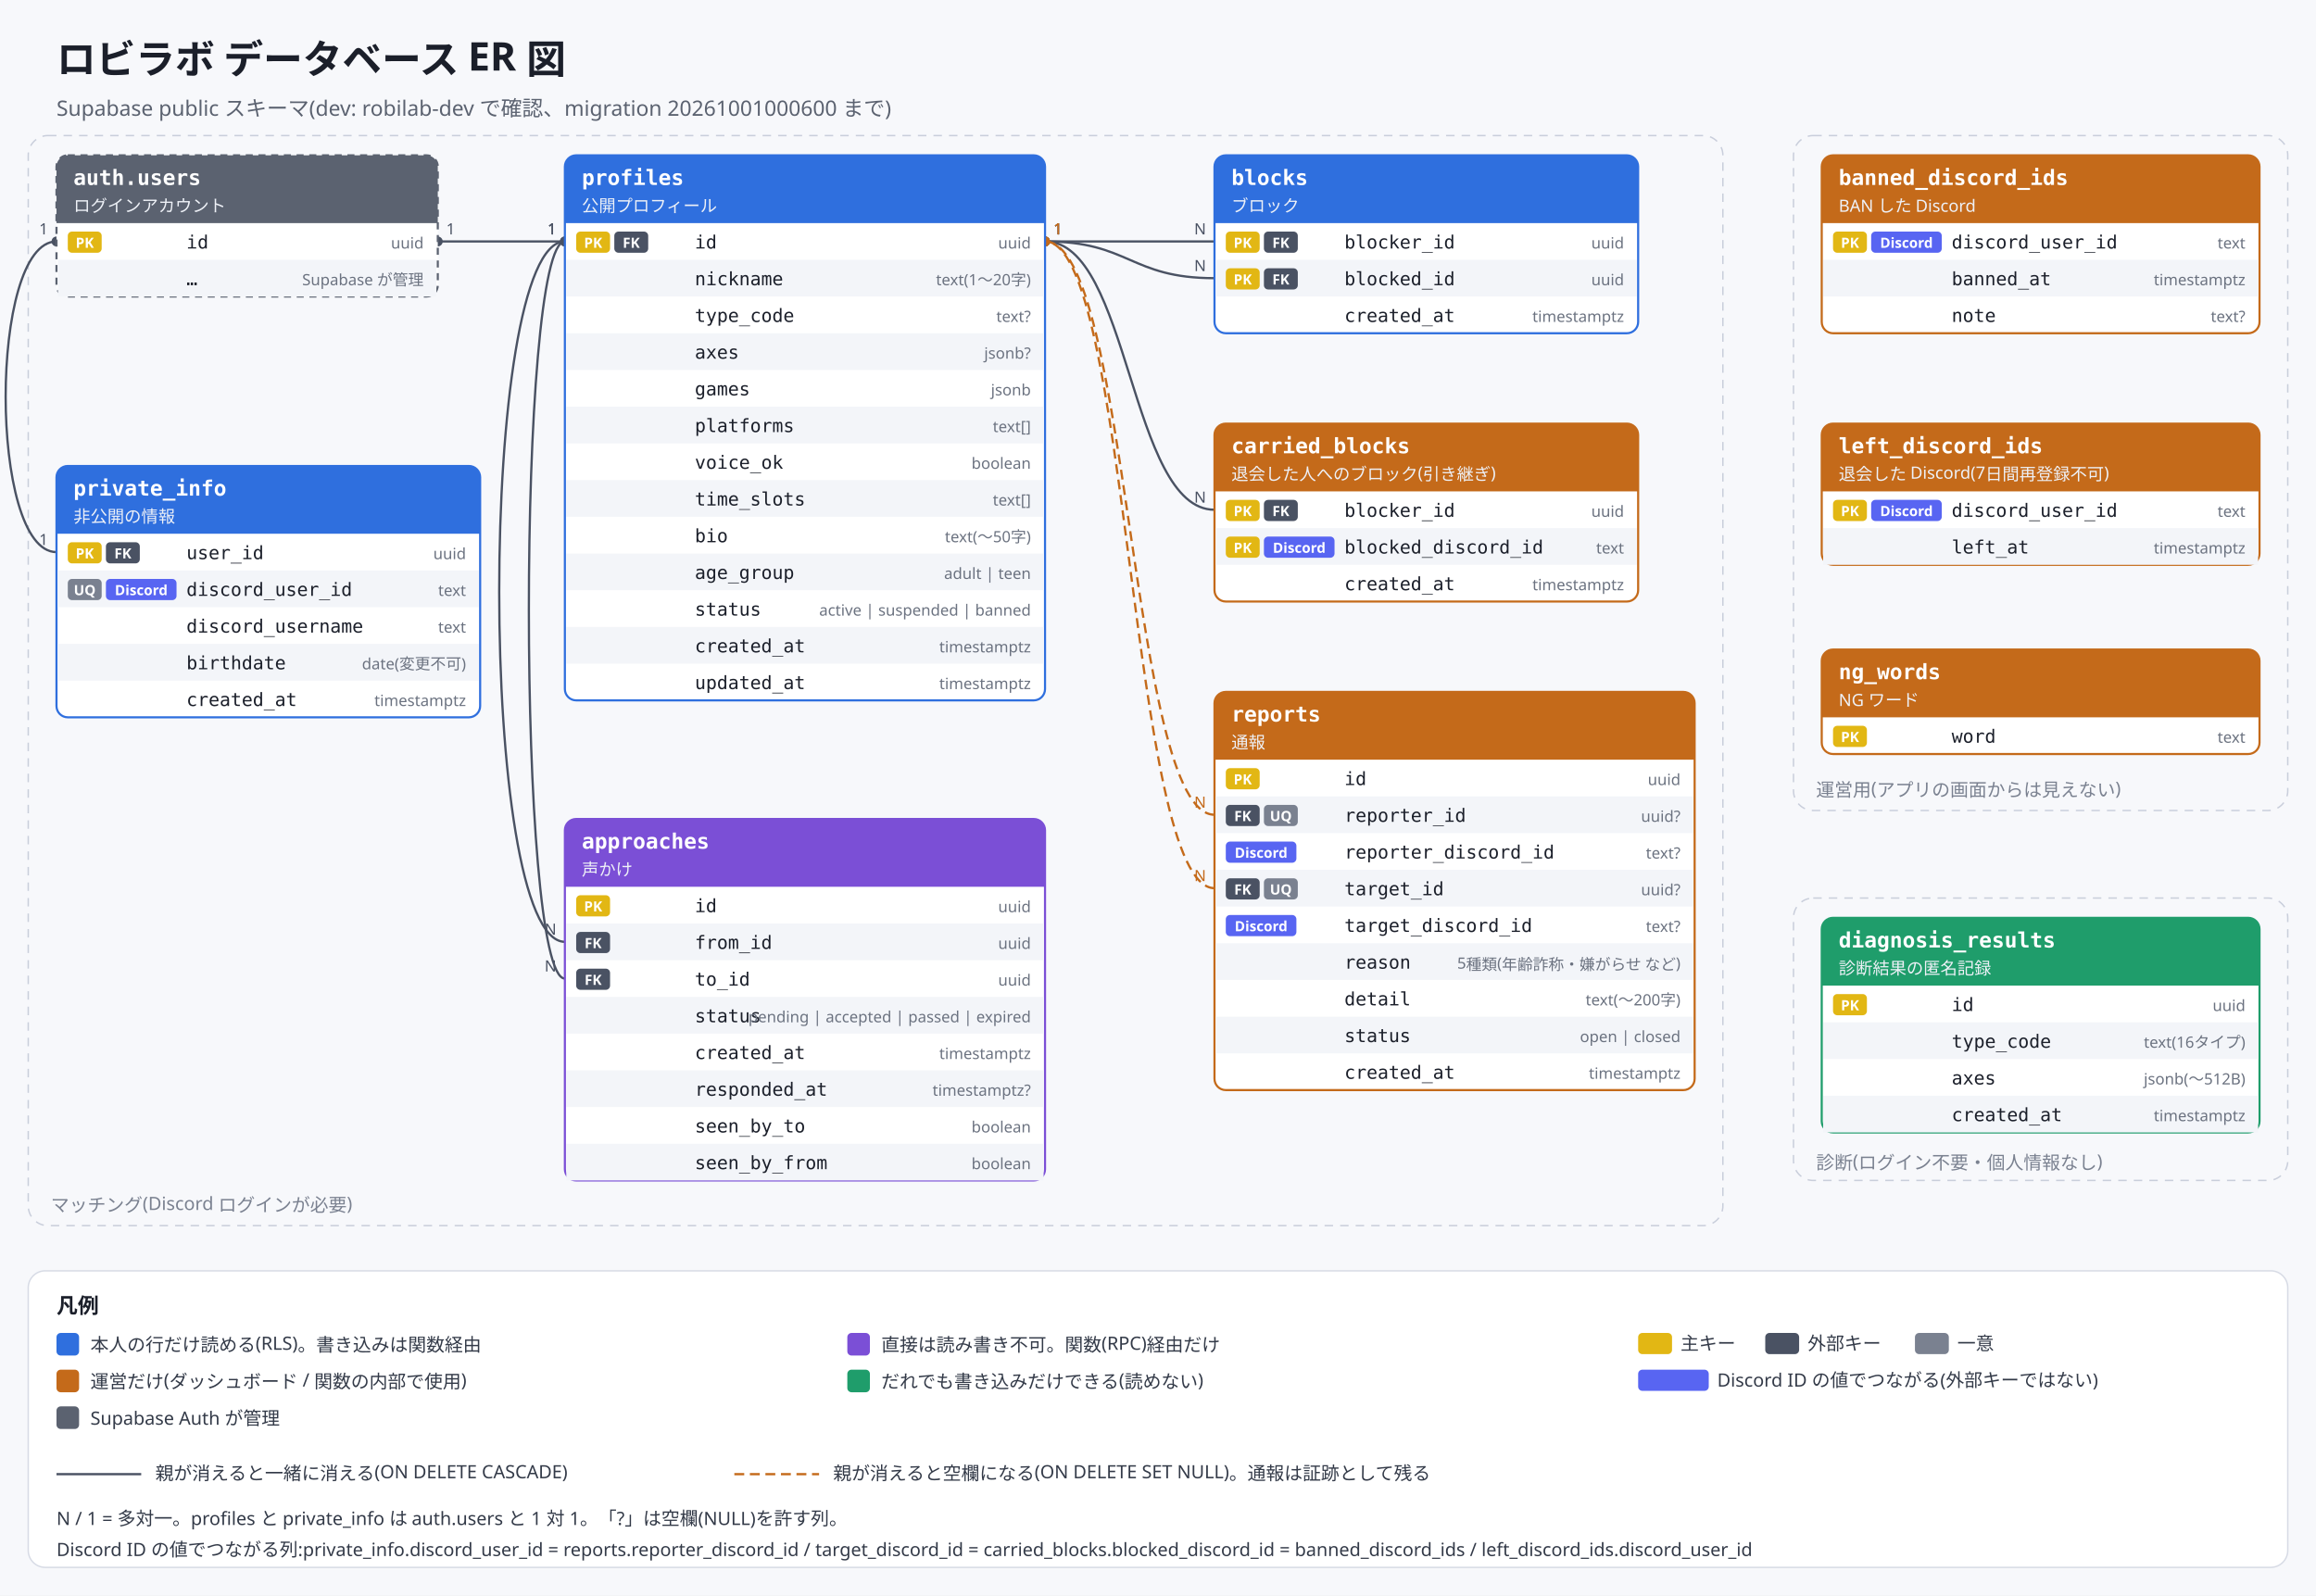
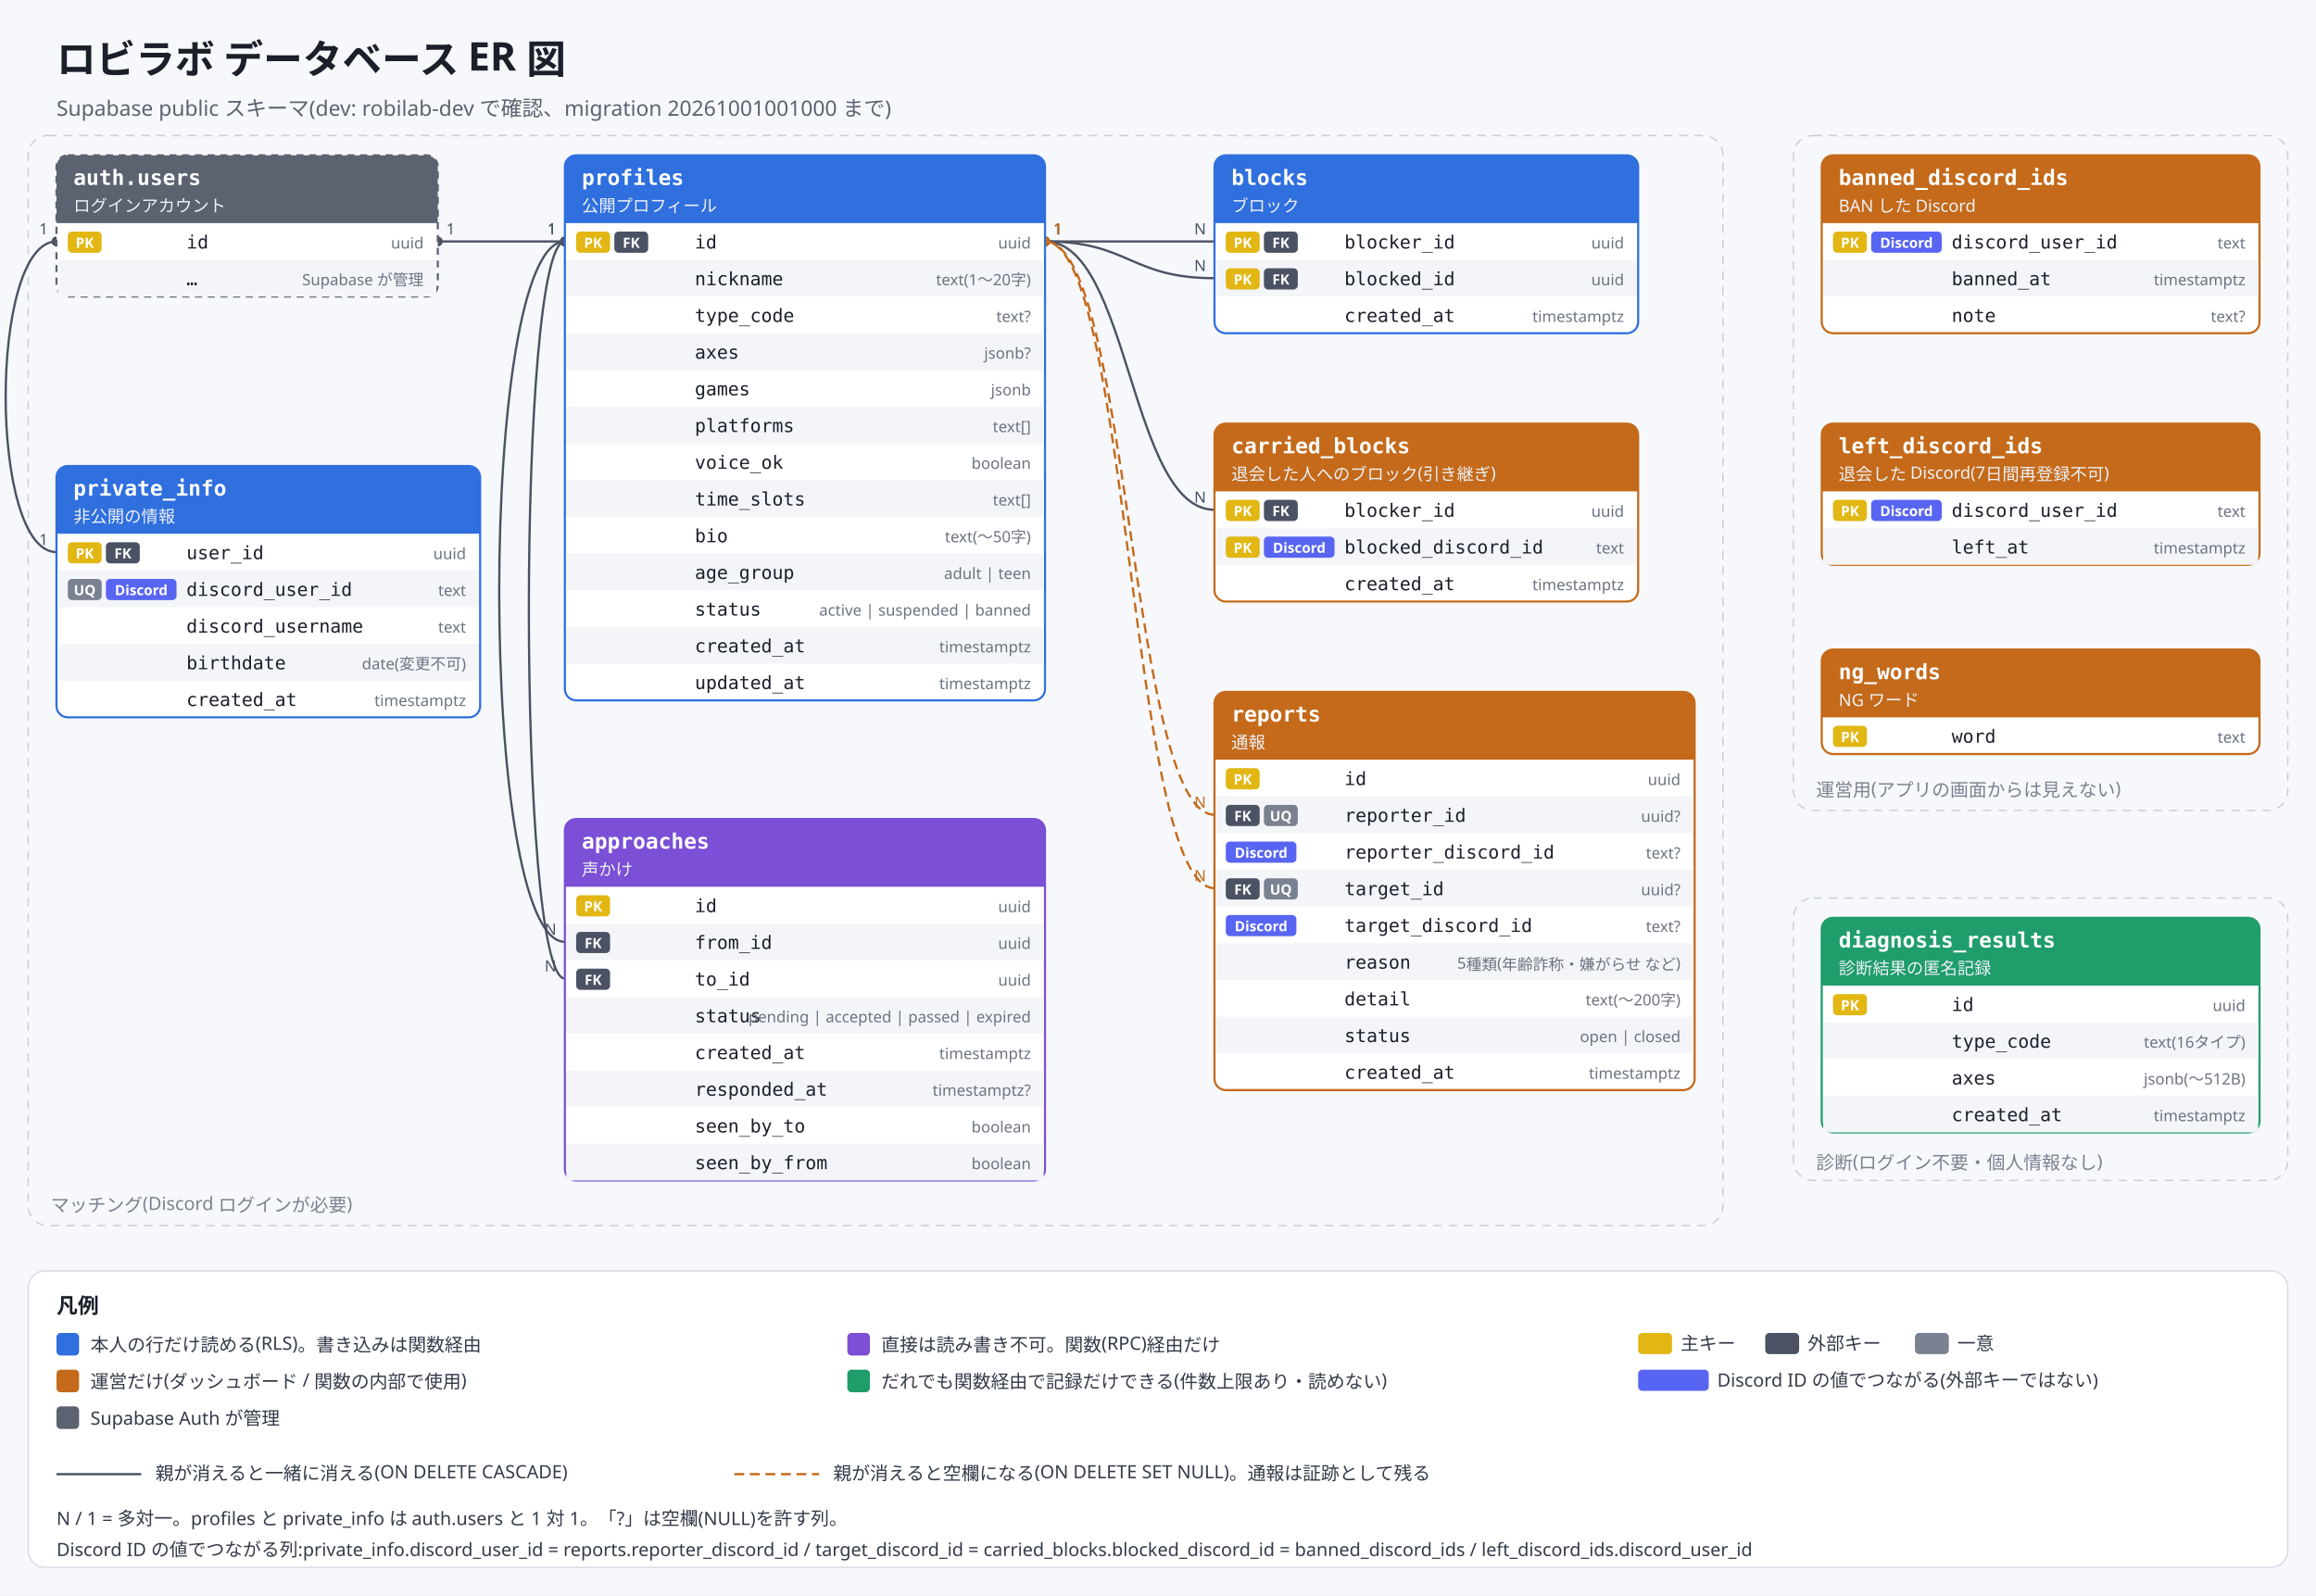
<svg xmlns="http://www.w3.org/2000/svg" viewBox="0 0 1640 1130" width="1640" height="1130" font-family="'Yu Gothic UI', 'Meiryo', sans-serif">
  <g id="background">
    <rect width="1640" height="1130" fill="#f7f8fb" />
  </g>
  <g id="title">
    <text x="40" y="52" font-size="28" font-weight="700" fill="#1b1f2a">ロビラボ データベース ER 図</text>
-     <text x="40" y="82" font-size="15" fill="#5b6270">Supabase public スキーマ(dev: robilab-dev で確認、migration 20261001000600 まで)</text>
+     <text x="40" y="82" font-size="15" fill="#5b6270">Supabase public スキーマ(dev: robilab-dev で確認、migration 20261001001000 まで)</text>
  </g>
  <g id="areas">
    <rect x="20" y="96" width="1200" height="772" rx="14" fill="none" stroke="#c9cedb" stroke-dasharray="6 5" />
    <text x="36" y="858" font-size="13" fill="#7a8190">マッチング(Discord ログインが必要)</text>
    <rect x="1270" y="96" width="350" height="478" rx="14" fill="none" stroke="#c9cedb" stroke-dasharray="6 5" />
    <text x="1286" y="564" font-size="13" fill="#7a8190">運営用(アプリの画面からは見えない)</text>
    <rect x="1270" y="636" width="350" height="200" rx="14" fill="none" stroke="#c9cedb" stroke-dasharray="6 5" />
    <text x="1286" y="828" font-size="13" fill="#7a8190">診断(ログイン不要・個人情報なし)</text>
  </g>
  <g id="relations" fill="none" stroke-width="1.6">
    <g id="rel-profiles-id">
      <path d="M400,171 C340,171 370,171 310,171" stroke="#4a5263" />
      <circle cx="310" cy="171" r="3.5" fill="#4a5263" />
      <text x="394" y="166" font-size="11" fill="#4a5263" text-anchor="end">1</text>
      <text x="316" y="166" font-size="11" fill="#4a5263" text-anchor="start">1</text>
    </g>
    <g id="rel-private_info-user_id">
      <path d="M40,391 C-8,391 -8,171 40,171" stroke="#4a5263" />
      <circle cx="40" cy="171" r="3.5" fill="#4a5263" />
      <text x="34" y="386" font-size="11" fill="#4a5263" text-anchor="end">1</text>
      <text x="34" y="166" font-size="11" fill="#4a5263" text-anchor="end">1</text>
    </g>
    <g id="rel-approaches-from_id">
      <path d="M400,667 C338,667 338,171 400,171" stroke="#4a5263" />
      <circle cx="400" cy="171" r="3.5" fill="#4a5263" />
      <text x="394" y="662" font-size="11" fill="#4a5263" text-anchor="end">N</text>
      <text x="394" y="166" font-size="11" fill="#4a5263" text-anchor="end">1</text>
    </g>
    <g id="rel-approaches-to_id">
      <path d="M400,693 C366,693 366,171 400,171" stroke="#4a5263" />
      <circle cx="400" cy="171" r="3.5" fill="#4a5263" />
      <text x="394" y="688" font-size="11" fill="#4a5263" text-anchor="end">N</text>
      <text x="394" y="166" font-size="11" fill="#4a5263" text-anchor="end">1</text>
    </g>
    <g id="rel-blocks-blocker_id">
      <path d="M860,171 C800,171 800,171 740,171" stroke="#4a5263" />
      <circle cx="740" cy="171" r="3.5" fill="#4a5263" />
      <text x="854" y="166" font-size="11" fill="#4a5263" text-anchor="end">N</text>
      <text x="746" y="166" font-size="11" fill="#4a5263" text-anchor="start">1</text>
    </g>
    <g id="rel-blocks-blocked_id">
      <path d="M860,197 C800,197 800,171 740,171" stroke="#4a5263" />
      <circle cx="740" cy="171" r="3.5" fill="#4a5263" />
      <text x="854" y="192" font-size="11" fill="#4a5263" text-anchor="end">N</text>
      <text x="746" y="166" font-size="11" fill="#4a5263" text-anchor="start">1</text>
    </g>
    <g id="rel-carried_blocks-blocker_id">
      <path d="M860,361 C800,361 800,171 740,171" stroke="#4a5263" />
      <circle cx="740" cy="171" r="3.5" fill="#4a5263" />
      <text x="854" y="356" font-size="11" fill="#4a5263" text-anchor="end">N</text>
      <text x="746" y="166" font-size="11" fill="#4a5263" text-anchor="start">1</text>
    </g>
    <g id="rel-reports-reporter_id">
      <path d="M860,577 C800,577 800,171 740,171" stroke="#c46a1a" stroke-dasharray="7 4" />
      <circle cx="740" cy="171" r="3.5" fill="#c46a1a" />
      <text x="854" y="572" font-size="11" fill="#c46a1a" text-anchor="end">N</text>
      <text x="746" y="166" font-size="11" fill="#c46a1a" text-anchor="start">1</text>
    </g>
    <g id="rel-reports-target_id">
      <path d="M860,629 C800,629 800,171 740,171" stroke="#c46a1a" stroke-dasharray="7 4" />
      <circle cx="740" cy="171" r="3.5" fill="#c46a1a" />
      <text x="854" y="624" font-size="11" fill="#c46a1a" text-anchor="end">N</text>
      <text x="746" y="166" font-size="11" fill="#c46a1a" text-anchor="start">1</text>
    </g>
  </g>
  <g id="tables">
    <g id="table-auth-users">
      <rect x="40" y="110" width="270" height="100" rx="8" fill="#ffffff" stroke="#5b6270" stroke-width="1.5" stroke-dasharray="5 4" />
      <path d="M40,118 a8,8 0 0 1 8,-8 h254 a8,8 0 0 1 8,8 v40 h-270 z" fill="#5b6270" />
      <text x="52" y="131" font-size="15" font-weight="700" fill="#fff" font-family="'Consolas', 'MS Gothic', monospace">auth.users</text>
      <text x="52" y="150" font-size="12" fill="#eef1f7">ログインアカウント</text>
      <rect x="48" y="164" width="24" height="15" rx="3" fill="#e2b714" />
      <text x="60" y="175.5" font-size="10" font-weight="700" fill="#fff" text-anchor="middle">PK</text>
      <text x="132" y="176" font-size="13" fill="#1b1f2a" font-family="'Consolas', 'MS Gothic', monospace">id</text>
      <text x="300" y="176" font-size="11" fill="#6b7280" text-anchor="end">uuid</text>
      <rect x="41" y="184" width="268" height="26" fill="#f3f5f9" />
      <text x="132" y="202" font-size="13" fill="#1b1f2a" font-family="'Consolas', 'MS Gothic', monospace">…</text>
      <text x="300" y="202" font-size="11" fill="#6b7280" text-anchor="end">Supabase が管理</text>
    </g>
    <g id="table-private_info">
      <rect x="40" y="330" width="300" height="178" rx="8" fill="#ffffff" stroke="#2f6fde" stroke-width="1.5" />
      <path d="M40,338 a8,8 0 0 1 8,-8 h284 a8,8 0 0 1 8,8 v40 h-300 z" fill="#2f6fde" />
      <text x="52" y="351" font-size="15" font-weight="700" fill="#fff" font-family="'Consolas', 'MS Gothic', monospace">private_info</text>
      <text x="52" y="370" font-size="12" fill="#eef1f7">非公開の情報</text>
      <rect x="48" y="384" width="24" height="15" rx="3" fill="#e2b714" />
      <text x="60" y="395.5" font-size="10" font-weight="700" fill="#fff" text-anchor="middle">PK</text>
      <rect x="75" y="384" width="24" height="15" rx="3" fill="#4a5263" />
      <text x="87" y="395.5" font-size="10" font-weight="700" fill="#fff" text-anchor="middle">FK</text>
      <text x="132" y="396" font-size="13" fill="#1b1f2a" font-family="'Consolas', 'MS Gothic', monospace">user_id</text>
      <text x="330" y="396" font-size="11" fill="#6b7280" text-anchor="end">uuid</text>
      <rect x="41" y="404" width="298" height="26" fill="#f3f5f9" />
      <rect x="48" y="410" width="24" height="15" rx="3" fill="#7a8190" />
      <text x="60" y="421.5" font-size="10" font-weight="700" fill="#fff" text-anchor="middle">UQ</text>
      <rect x="75" y="410" width="50" height="15" rx="3" fill="#5865f2" />
      <text x="100" y="421.5" font-size="10" font-weight="700" fill="#fff" text-anchor="middle">Discord</text>
      <text x="132" y="422" font-size="13" fill="#1b1f2a" font-family="'Consolas', 'MS Gothic', monospace">discord_user_id</text>
      <text x="330" y="422" font-size="11" fill="#6b7280" text-anchor="end">text</text>
      <text x="132" y="448" font-size="13" fill="#1b1f2a" font-family="'Consolas', 'MS Gothic', monospace">discord_username</text>
      <text x="330" y="448" font-size="11" fill="#6b7280" text-anchor="end">text</text>
      <rect x="41" y="456" width="298" height="26" fill="#f3f5f9" />
      <text x="132" y="474" font-size="13" fill="#1b1f2a" font-family="'Consolas', 'MS Gothic', monospace">birthdate</text>
      <text x="330" y="474" font-size="11" fill="#6b7280" text-anchor="end">date(変更不可)</text>
      <text x="132" y="500" font-size="13" fill="#1b1f2a" font-family="'Consolas', 'MS Gothic', monospace">created_at</text>
      <text x="330" y="500" font-size="11" fill="#6b7280" text-anchor="end">timestamptz</text>
    </g>
    <g id="table-profiles">
      <rect x="400" y="110" width="340" height="386" rx="8" fill="#ffffff" stroke="#2f6fde" stroke-width="1.5" />
      <path d="M400,118 a8,8 0 0 1 8,-8 h324 a8,8 0 0 1 8,8 v40 h-340 z" fill="#2f6fde" />
      <text x="412" y="131" font-size="15" font-weight="700" fill="#fff" font-family="'Consolas', 'MS Gothic', monospace">profiles</text>
      <text x="412" y="150" font-size="12" fill="#eef1f7">公開プロフィール</text>
      <rect x="408" y="164" width="24" height="15" rx="3" fill="#e2b714" />
      <text x="420" y="175.5" font-size="10" font-weight="700" fill="#fff" text-anchor="middle">PK</text>
      <rect x="435" y="164" width="24" height="15" rx="3" fill="#4a5263" />
      <text x="447" y="175.5" font-size="10" font-weight="700" fill="#fff" text-anchor="middle">FK</text>
      <text x="492" y="176" font-size="13" fill="#1b1f2a" font-family="'Consolas', 'MS Gothic', monospace">id</text>
      <text x="730" y="176" font-size="11" fill="#6b7280" text-anchor="end">uuid</text>
      <rect x="401" y="184" width="338" height="26" fill="#f3f5f9" />
      <text x="492" y="202" font-size="13" fill="#1b1f2a" font-family="'Consolas', 'MS Gothic', monospace">nickname</text>
      <text x="730" y="202" font-size="11" fill="#6b7280" text-anchor="end">text(1〜20字)</text>
      <text x="492" y="228" font-size="13" fill="#1b1f2a" font-family="'Consolas', 'MS Gothic', monospace">type_code</text>
      <text x="730" y="228" font-size="11" fill="#6b7280" text-anchor="end">text?</text>
      <rect x="401" y="236" width="338" height="26" fill="#f3f5f9" />
      <text x="492" y="254" font-size="13" fill="#1b1f2a" font-family="'Consolas', 'MS Gothic', monospace">axes</text>
      <text x="730" y="254" font-size="11" fill="#6b7280" text-anchor="end">jsonb?</text>
      <text x="492" y="280" font-size="13" fill="#1b1f2a" font-family="'Consolas', 'MS Gothic', monospace">games</text>
      <text x="730" y="280" font-size="11" fill="#6b7280" text-anchor="end">jsonb</text>
      <rect x="401" y="288" width="338" height="26" fill="#f3f5f9" />
      <text x="492" y="306" font-size="13" fill="#1b1f2a" font-family="'Consolas', 'MS Gothic', monospace">platforms</text>
      <text x="730" y="306" font-size="11" fill="#6b7280" text-anchor="end">text[]</text>
      <text x="492" y="332" font-size="13" fill="#1b1f2a" font-family="'Consolas', 'MS Gothic', monospace">voice_ok</text>
      <text x="730" y="332" font-size="11" fill="#6b7280" text-anchor="end">boolean</text>
      <rect x="401" y="340" width="338" height="26" fill="#f3f5f9" />
      <text x="492" y="358" font-size="13" fill="#1b1f2a" font-family="'Consolas', 'MS Gothic', monospace">time_slots</text>
      <text x="730" y="358" font-size="11" fill="#6b7280" text-anchor="end">text[]</text>
      <text x="492" y="384" font-size="13" fill="#1b1f2a" font-family="'Consolas', 'MS Gothic', monospace">bio</text>
      <text x="730" y="384" font-size="11" fill="#6b7280" text-anchor="end">text(〜50字)</text>
      <rect x="401" y="392" width="338" height="26" fill="#f3f5f9" />
      <text x="492" y="410" font-size="13" fill="#1b1f2a" font-family="'Consolas', 'MS Gothic', monospace">age_group</text>
      <text x="730" y="410" font-size="11" fill="#6b7280" text-anchor="end">adult | teen</text>
      <text x="492" y="436" font-size="13" fill="#1b1f2a" font-family="'Consolas', 'MS Gothic', monospace">status</text>
      <text x="730" y="436" font-size="11" fill="#6b7280" text-anchor="end">active | suspended | banned</text>
      <rect x="401" y="444" width="338" height="26" fill="#f3f5f9" />
      <text x="492" y="462" font-size="13" fill="#1b1f2a" font-family="'Consolas', 'MS Gothic', monospace">created_at</text>
      <text x="730" y="462" font-size="11" fill="#6b7280" text-anchor="end">timestamptz</text>
      <text x="492" y="488" font-size="13" fill="#1b1f2a" font-family="'Consolas', 'MS Gothic', monospace">updated_at</text>
      <text x="730" y="488" font-size="11" fill="#6b7280" text-anchor="end">timestamptz</text>
    </g>
    <g id="table-approaches">
      <rect x="400" y="580" width="340" height="256" rx="8" fill="#ffffff" stroke="#7b4fd6" stroke-width="1.5" />
      <path d="M400,588 a8,8 0 0 1 8,-8 h324 a8,8 0 0 1 8,8 v40 h-340 z" fill="#7b4fd6" />
      <text x="412" y="601" font-size="15" font-weight="700" fill="#fff" font-family="'Consolas', 'MS Gothic', monospace">approaches</text>
      <text x="412" y="620" font-size="12" fill="#eef1f7">声かけ</text>
      <rect x="408" y="634" width="24" height="15" rx="3" fill="#e2b714" />
      <text x="420" y="645.5" font-size="10" font-weight="700" fill="#fff" text-anchor="middle">PK</text>
      <text x="492" y="646" font-size="13" fill="#1b1f2a" font-family="'Consolas', 'MS Gothic', monospace">id</text>
      <text x="730" y="646" font-size="11" fill="#6b7280" text-anchor="end">uuid</text>
      <rect x="401" y="654" width="338" height="26" fill="#f3f5f9" />
      <rect x="408" y="660" width="24" height="15" rx="3" fill="#4a5263" />
      <text x="420" y="671.5" font-size="10" font-weight="700" fill="#fff" text-anchor="middle">FK</text>
      <text x="492" y="672" font-size="13" fill="#1b1f2a" font-family="'Consolas', 'MS Gothic', monospace">from_id</text>
      <text x="730" y="672" font-size="11" fill="#6b7280" text-anchor="end">uuid</text>
      <rect x="408" y="686" width="24" height="15" rx="3" fill="#4a5263" />
      <text x="420" y="697.5" font-size="10" font-weight="700" fill="#fff" text-anchor="middle">FK</text>
      <text x="492" y="698" font-size="13" fill="#1b1f2a" font-family="'Consolas', 'MS Gothic', monospace">to_id</text>
      <text x="730" y="698" font-size="11" fill="#6b7280" text-anchor="end">uuid</text>
      <rect x="401" y="706" width="338" height="26" fill="#f3f5f9" />
      <text x="492" y="724" font-size="13" fill="#1b1f2a" font-family="'Consolas', 'MS Gothic', monospace">status</text>
      <text x="730" y="724" font-size="11" fill="#6b7280" text-anchor="end">pending | accepted | passed | expired</text>
      <text x="492" y="750" font-size="13" fill="#1b1f2a" font-family="'Consolas', 'MS Gothic', monospace">created_at</text>
      <text x="730" y="750" font-size="11" fill="#6b7280" text-anchor="end">timestamptz</text>
      <rect x="401" y="758" width="338" height="26" fill="#f3f5f9" />
      <text x="492" y="776" font-size="13" fill="#1b1f2a" font-family="'Consolas', 'MS Gothic', monospace">responded_at</text>
      <text x="730" y="776" font-size="11" fill="#6b7280" text-anchor="end">timestamptz?</text>
      <text x="492" y="802" font-size="13" fill="#1b1f2a" font-family="'Consolas', 'MS Gothic', monospace">seen_by_to</text>
      <text x="730" y="802" font-size="11" fill="#6b7280" text-anchor="end">boolean</text>
      <rect x="401" y="810" width="338" height="26" fill="#f3f5f9" />
      <text x="492" y="828" font-size="13" fill="#1b1f2a" font-family="'Consolas', 'MS Gothic', monospace">seen_by_from</text>
      <text x="730" y="828" font-size="11" fill="#6b7280" text-anchor="end">boolean</text>
    </g>
    <g id="table-blocks">
      <rect x="860" y="110" width="300" height="126" rx="8" fill="#ffffff" stroke="#2f6fde" stroke-width="1.5" />
      <path d="M860,118 a8,8 0 0 1 8,-8 h284 a8,8 0 0 1 8,8 v40 h-300 z" fill="#2f6fde" />
      <text x="872" y="131" font-size="15" font-weight="700" fill="#fff" font-family="'Consolas', 'MS Gothic', monospace">blocks</text>
      <text x="872" y="150" font-size="12" fill="#eef1f7">ブロック</text>
      <rect x="868" y="164" width="24" height="15" rx="3" fill="#e2b714" />
      <text x="880" y="175.5" font-size="10" font-weight="700" fill="#fff" text-anchor="middle">PK</text>
      <rect x="895" y="164" width="24" height="15" rx="3" fill="#4a5263" />
      <text x="907" y="175.5" font-size="10" font-weight="700" fill="#fff" text-anchor="middle">FK</text>
      <text x="952" y="176" font-size="13" fill="#1b1f2a" font-family="'Consolas', 'MS Gothic', monospace">blocker_id</text>
      <text x="1150" y="176" font-size="11" fill="#6b7280" text-anchor="end">uuid</text>
      <rect x="861" y="184" width="298" height="26" fill="#f3f5f9" />
      <rect x="868" y="190" width="24" height="15" rx="3" fill="#e2b714" />
      <text x="880" y="201.5" font-size="10" font-weight="700" fill="#fff" text-anchor="middle">PK</text>
      <rect x="895" y="190" width="24" height="15" rx="3" fill="#4a5263" />
      <text x="907" y="201.5" font-size="10" font-weight="700" fill="#fff" text-anchor="middle">FK</text>
      <text x="952" y="202" font-size="13" fill="#1b1f2a" font-family="'Consolas', 'MS Gothic', monospace">blocked_id</text>
      <text x="1150" y="202" font-size="11" fill="#6b7280" text-anchor="end">uuid</text>
      <text x="952" y="228" font-size="13" fill="#1b1f2a" font-family="'Consolas', 'MS Gothic', monospace">created_at</text>
      <text x="1150" y="228" font-size="11" fill="#6b7280" text-anchor="end">timestamptz</text>
    </g>
    <g id="table-carried_blocks">
      <rect x="860" y="300" width="300" height="126" rx="8" fill="#ffffff" stroke="#c46a1a" stroke-width="1.5" />
      <path d="M860,308 a8,8 0 0 1 8,-8 h284 a8,8 0 0 1 8,8 v40 h-300 z" fill="#c46a1a" />
      <text x="872" y="321" font-size="15" font-weight="700" fill="#fff" font-family="'Consolas', 'MS Gothic', monospace">carried_blocks</text>
      <text x="872" y="340" font-size="12" fill="#eef1f7">退会した人へのブロック(引き継ぎ)</text>
      <rect x="868" y="354" width="24" height="15" rx="3" fill="#e2b714" />
      <text x="880" y="365.5" font-size="10" font-weight="700" fill="#fff" text-anchor="middle">PK</text>
      <rect x="895" y="354" width="24" height="15" rx="3" fill="#4a5263" />
      <text x="907" y="365.5" font-size="10" font-weight="700" fill="#fff" text-anchor="middle">FK</text>
      <text x="952" y="366" font-size="13" fill="#1b1f2a" font-family="'Consolas', 'MS Gothic', monospace">blocker_id</text>
      <text x="1150" y="366" font-size="11" fill="#6b7280" text-anchor="end">uuid</text>
      <rect x="861" y="374" width="298" height="26" fill="#f3f5f9" />
      <rect x="868" y="380" width="24" height="15" rx="3" fill="#e2b714" />
      <text x="880" y="391.5" font-size="10" font-weight="700" fill="#fff" text-anchor="middle">PK</text>
      <rect x="895" y="380" width="50" height="15" rx="3" fill="#5865f2" />
      <text x="920" y="391.5" font-size="10" font-weight="700" fill="#fff" text-anchor="middle">Discord</text>
      <text x="952" y="392" font-size="13" fill="#1b1f2a" font-family="'Consolas', 'MS Gothic', monospace">blocked_discord_id</text>
      <text x="1150" y="392" font-size="11" fill="#6b7280" text-anchor="end">text</text>
      <text x="952" y="418" font-size="13" fill="#1b1f2a" font-family="'Consolas', 'MS Gothic', monospace">created_at</text>
      <text x="1150" y="418" font-size="11" fill="#6b7280" text-anchor="end">timestamptz</text>
    </g>
    <g id="table-reports">
      <rect x="860" y="490" width="340" height="282" rx="8" fill="#ffffff" stroke="#c46a1a" stroke-width="1.5" />
      <path d="M860,498 a8,8 0 0 1 8,-8 h324 a8,8 0 0 1 8,8 v40 h-340 z" fill="#c46a1a" />
      <text x="872" y="511" font-size="15" font-weight="700" fill="#fff" font-family="'Consolas', 'MS Gothic', monospace">reports</text>
      <text x="872" y="530" font-size="12" fill="#eef1f7">通報</text>
      <rect x="868" y="544" width="24" height="15" rx="3" fill="#e2b714" />
      <text x="880" y="555.5" font-size="10" font-weight="700" fill="#fff" text-anchor="middle">PK</text>
      <text x="952" y="556" font-size="13" fill="#1b1f2a" font-family="'Consolas', 'MS Gothic', monospace">id</text>
      <text x="1190" y="556" font-size="11" fill="#6b7280" text-anchor="end">uuid</text>
      <rect x="861" y="564" width="338" height="26" fill="#f3f5f9" />
      <rect x="868" y="570" width="24" height="15" rx="3" fill="#4a5263" />
      <text x="880" y="581.5" font-size="10" font-weight="700" fill="#fff" text-anchor="middle">FK</text>
      <rect x="895" y="570" width="24" height="15" rx="3" fill="#7a8190" />
      <text x="907" y="581.5" font-size="10" font-weight="700" fill="#fff" text-anchor="middle">UQ</text>
      <text x="952" y="582" font-size="13" fill="#1b1f2a" font-family="'Consolas', 'MS Gothic', monospace">reporter_id</text>
      <text x="1190" y="582" font-size="11" fill="#6b7280" text-anchor="end">uuid?</text>
      <rect x="868" y="596" width="50" height="15" rx="3" fill="#5865f2" />
      <text x="893" y="607.5" font-size="10" font-weight="700" fill="#fff" text-anchor="middle">Discord</text>
      <text x="952" y="608" font-size="13" fill="#1b1f2a" font-family="'Consolas', 'MS Gothic', monospace">reporter_discord_id</text>
      <text x="1190" y="608" font-size="11" fill="#6b7280" text-anchor="end">text?</text>
      <rect x="861" y="616" width="338" height="26" fill="#f3f5f9" />
      <rect x="868" y="622" width="24" height="15" rx="3" fill="#4a5263" />
      <text x="880" y="633.5" font-size="10" font-weight="700" fill="#fff" text-anchor="middle">FK</text>
      <rect x="895" y="622" width="24" height="15" rx="3" fill="#7a8190" />
      <text x="907" y="633.5" font-size="10" font-weight="700" fill="#fff" text-anchor="middle">UQ</text>
      <text x="952" y="634" font-size="13" fill="#1b1f2a" font-family="'Consolas', 'MS Gothic', monospace">target_id</text>
      <text x="1190" y="634" font-size="11" fill="#6b7280" text-anchor="end">uuid?</text>
      <rect x="868" y="648" width="50" height="15" rx="3" fill="#5865f2" />
      <text x="893" y="659.5" font-size="10" font-weight="700" fill="#fff" text-anchor="middle">Discord</text>
      <text x="952" y="660" font-size="13" fill="#1b1f2a" font-family="'Consolas', 'MS Gothic', monospace">target_discord_id</text>
      <text x="1190" y="660" font-size="11" fill="#6b7280" text-anchor="end">text?</text>
      <rect x="861" y="668" width="338" height="26" fill="#f3f5f9" />
      <text x="952" y="686" font-size="13" fill="#1b1f2a" font-family="'Consolas', 'MS Gothic', monospace">reason</text>
      <text x="1190" y="686" font-size="11" fill="#6b7280" text-anchor="end">5種類(年齢詐称・嫌がらせ など)</text>
      <text x="952" y="712" font-size="13" fill="#1b1f2a" font-family="'Consolas', 'MS Gothic', monospace">detail</text>
      <text x="1190" y="712" font-size="11" fill="#6b7280" text-anchor="end">text(〜200字)</text>
      <rect x="861" y="720" width="338" height="26" fill="#f3f5f9" />
      <text x="952" y="738" font-size="13" fill="#1b1f2a" font-family="'Consolas', 'MS Gothic', monospace">status</text>
      <text x="1190" y="738" font-size="11" fill="#6b7280" text-anchor="end">open | closed</text>
      <text x="952" y="764" font-size="13" fill="#1b1f2a" font-family="'Consolas', 'MS Gothic', monospace">created_at</text>
      <text x="1190" y="764" font-size="11" fill="#6b7280" text-anchor="end">timestamptz</text>
    </g>
    <g id="table-banned_discord_ids">
      <rect x="1290" y="110" width="310" height="126" rx="8" fill="#ffffff" stroke="#c46a1a" stroke-width="1.5" />
      <path d="M1290,118 a8,8 0 0 1 8,-8 h294 a8,8 0 0 1 8,8 v40 h-310 z" fill="#c46a1a" />
      <text x="1302" y="131" font-size="15" font-weight="700" fill="#fff" font-family="'Consolas', 'MS Gothic', monospace">banned_discord_ids</text>
      <text x="1302" y="150" font-size="12" fill="#eef1f7">BAN した Discord</text>
      <rect x="1298" y="164" width="24" height="15" rx="3" fill="#e2b714" />
      <text x="1310" y="175.5" font-size="10" font-weight="700" fill="#fff" text-anchor="middle">PK</text>
      <rect x="1325" y="164" width="50" height="15" rx="3" fill="#5865f2" />
      <text x="1350" y="175.5" font-size="10" font-weight="700" fill="#fff" text-anchor="middle">Discord</text>
      <text x="1382" y="176" font-size="13" fill="#1b1f2a" font-family="'Consolas', 'MS Gothic', monospace">discord_user_id</text>
      <text x="1590" y="176" font-size="11" fill="#6b7280" text-anchor="end">text</text>
      <rect x="1291" y="184" width="308" height="26" fill="#f3f5f9" />
      <text x="1382" y="202" font-size="13" fill="#1b1f2a" font-family="'Consolas', 'MS Gothic', monospace">banned_at</text>
      <text x="1590" y="202" font-size="11" fill="#6b7280" text-anchor="end">timestamptz</text>
      <text x="1382" y="228" font-size="13" fill="#1b1f2a" font-family="'Consolas', 'MS Gothic', monospace">note</text>
      <text x="1590" y="228" font-size="11" fill="#6b7280" text-anchor="end">text?</text>
    </g>
    <g id="table-left_discord_ids">
      <rect x="1290" y="300" width="310" height="100" rx="8" fill="#ffffff" stroke="#c46a1a" stroke-width="1.5" />
      <path d="M1290,308 a8,8 0 0 1 8,-8 h294 a8,8 0 0 1 8,8 v40 h-310 z" fill="#c46a1a" />
      <text x="1302" y="321" font-size="15" font-weight="700" fill="#fff" font-family="'Consolas', 'MS Gothic', monospace">left_discord_ids</text>
      <text x="1302" y="340" font-size="12" fill="#eef1f7">退会した Discord(7日間再登録不可)</text>
      <rect x="1298" y="354" width="24" height="15" rx="3" fill="#e2b714" />
      <text x="1310" y="365.5" font-size="10" font-weight="700" fill="#fff" text-anchor="middle">PK</text>
      <rect x="1325" y="354" width="50" height="15" rx="3" fill="#5865f2" />
      <text x="1350" y="365.5" font-size="10" font-weight="700" fill="#fff" text-anchor="middle">Discord</text>
      <text x="1382" y="366" font-size="13" fill="#1b1f2a" font-family="'Consolas', 'MS Gothic', monospace">discord_user_id</text>
      <text x="1590" y="366" font-size="11" fill="#6b7280" text-anchor="end">text</text>
      <rect x="1291" y="374" width="308" height="26" fill="#f3f5f9" />
      <text x="1382" y="392" font-size="13" fill="#1b1f2a" font-family="'Consolas', 'MS Gothic', monospace">left_at</text>
      <text x="1590" y="392" font-size="11" fill="#6b7280" text-anchor="end">timestamptz</text>
    </g>
    <g id="table-ng_words">
      <rect x="1290" y="460" width="310" height="74" rx="8" fill="#ffffff" stroke="#c46a1a" stroke-width="1.5" />
      <path d="M1290,468 a8,8 0 0 1 8,-8 h294 a8,8 0 0 1 8,8 v40 h-310 z" fill="#c46a1a" />
      <text x="1302" y="481" font-size="15" font-weight="700" fill="#fff" font-family="'Consolas', 'MS Gothic', monospace">ng_words</text>
      <text x="1302" y="500" font-size="12" fill="#eef1f7">NG ワード</text>
      <rect x="1298" y="514" width="24" height="15" rx="3" fill="#e2b714" />
      <text x="1310" y="525.5" font-size="10" font-weight="700" fill="#fff" text-anchor="middle">PK</text>
      <text x="1382" y="526" font-size="13" fill="#1b1f2a" font-family="'Consolas', 'MS Gothic', monospace">word</text>
      <text x="1590" y="526" font-size="11" fill="#6b7280" text-anchor="end">text</text>
    </g>
    <g id="table-diagnosis_results">
      <rect x="1290" y="650" width="310" height="152" rx="8" fill="#ffffff" stroke="#1f9d6b" stroke-width="1.5" />
      <path d="M1290,658 a8,8 0 0 1 8,-8 h294 a8,8 0 0 1 8,8 v40 h-310 z" fill="#1f9d6b" />
      <text x="1302" y="671" font-size="15" font-weight="700" fill="#fff" font-family="'Consolas', 'MS Gothic', monospace">diagnosis_results</text>
      <text x="1302" y="690" font-size="12" fill="#eef1f7">診断結果の匿名記録</text>
      <rect x="1298" y="704" width="24" height="15" rx="3" fill="#e2b714" />
      <text x="1310" y="715.5" font-size="10" font-weight="700" fill="#fff" text-anchor="middle">PK</text>
      <text x="1382" y="716" font-size="13" fill="#1b1f2a" font-family="'Consolas', 'MS Gothic', monospace">id</text>
      <text x="1590" y="716" font-size="11" fill="#6b7280" text-anchor="end">uuid</text>
      <rect x="1291" y="724" width="308" height="26" fill="#f3f5f9" />
      <text x="1382" y="742" font-size="13" fill="#1b1f2a" font-family="'Consolas', 'MS Gothic', monospace">type_code</text>
      <text x="1590" y="742" font-size="11" fill="#6b7280" text-anchor="end">text(16タイプ)</text>
      <text x="1382" y="768" font-size="13" fill="#1b1f2a" font-family="'Consolas', 'MS Gothic', monospace">axes</text>
      <text x="1590" y="768" font-size="11" fill="#6b7280" text-anchor="end">jsonb(〜512B)</text>
      <rect x="1291" y="776" width="308" height="26" fill="#f3f5f9" />
      <text x="1382" y="794" font-size="13" fill="#1b1f2a" font-family="'Consolas', 'MS Gothic', monospace">created_at</text>
      <text x="1590" y="794" font-size="11" fill="#6b7280" text-anchor="end">timestamptz</text>
    </g>
  </g>
  <g id="legend">
    <rect x="20" y="900" width="1600" height="210" rx="12" fill="#ffffff" stroke="#d7dbe5" />
    <text x="40" y="930" font-size="15" font-weight="700" fill="#1b1f2a">凡例</text>
    <rect x="40" y="944" width="16" height="16" rx="3" fill="#2f6fde" />
    <text x="64" y="957" font-size="13" fill="#333a48">本人の行だけ読める(RLS)。書き込みは関数経由</text>
    <rect x="600" y="944" width="16" height="16" rx="3" fill="#7b4fd6" />
    <text x="624" y="957" font-size="13" fill="#333a48">直接は読み書き不可。関数(RPC)経由だけ</text>
    <rect x="40" y="970" width="16" height="16" rx="3" fill="#c46a1a" />
    <text x="64" y="983" font-size="13" fill="#333a48">運営だけ(ダッシュボード / 関数の内部で使用)</text>
    <rect x="600" y="970" width="16" height="16" rx="3" fill="#1f9d6b" />
-     <text x="624" y="983" font-size="13" fill="#333a48">だれでも書き込みだけできる(読めない)</text>
+     <text x="624" y="983" font-size="13" fill="#333a48">だれでも関数経由で記録だけできる(件数上限あり・読めない)</text>
    <rect x="40" y="996" width="16" height="16" rx="3" fill="#5b6270" />
    <text x="64" y="1009" font-size="13" fill="#333a48">Supabase Auth が管理</text>
    <rect x="1160" y="944" width="24" height="15" rx="3" fill="#e2b714" />
    <text x="1190" y="956" font-size="13" fill="#333a48">主キー</text>
    <rect x="1250" y="944" width="24" height="15" rx="3" fill="#4a5263" />
    <text x="1280" y="956" font-size="13" fill="#333a48">外部キー</text>
    <rect x="1356" y="944" width="24" height="15" rx="3" fill="#7a8190" />
    <text x="1386" y="956" font-size="13" fill="#333a48">一意</text>
    <rect x="1160" y="970" width="50" height="15" rx="3" fill="#5865f2" />
    <text x="1216" y="982" font-size="13" fill="#333a48">Discord ID の値でつながる(外部キーではない)</text>
    <path d="M40,1044 h60" stroke="#4a5263" stroke-width="1.6" />
    <text x="110" y="1048" font-size="13" fill="#333a48">親が消えると一緒に消える(ON DELETE CASCADE)</text>
    <path d="M520,1044 h60" stroke="#c46a1a" stroke-width="1.6" stroke-dasharray="7 4" />
    <text x="590" y="1048" font-size="13" fill="#333a48">親が消えると空欄になる(ON DELETE SET NULL)。通報は証跡として残る</text>
    <text x="40" y="1080" font-size="13" fill="#333a48">N / 1 = 多対一。profiles と private_info は auth.users と 1 対 1。「?」は空欄(NULL)を許す列。</text>
    <text x="40" y="1102" font-size="13" fill="#333a48">Discord ID の値でつながる列:private_info.discord_user_id = reports.reporter_discord_id / target_discord_id = carried_blocks.blocked_discord_id = banned_discord_ids / left_discord_ids.discord_user_id</text>
  </g>
</svg>
